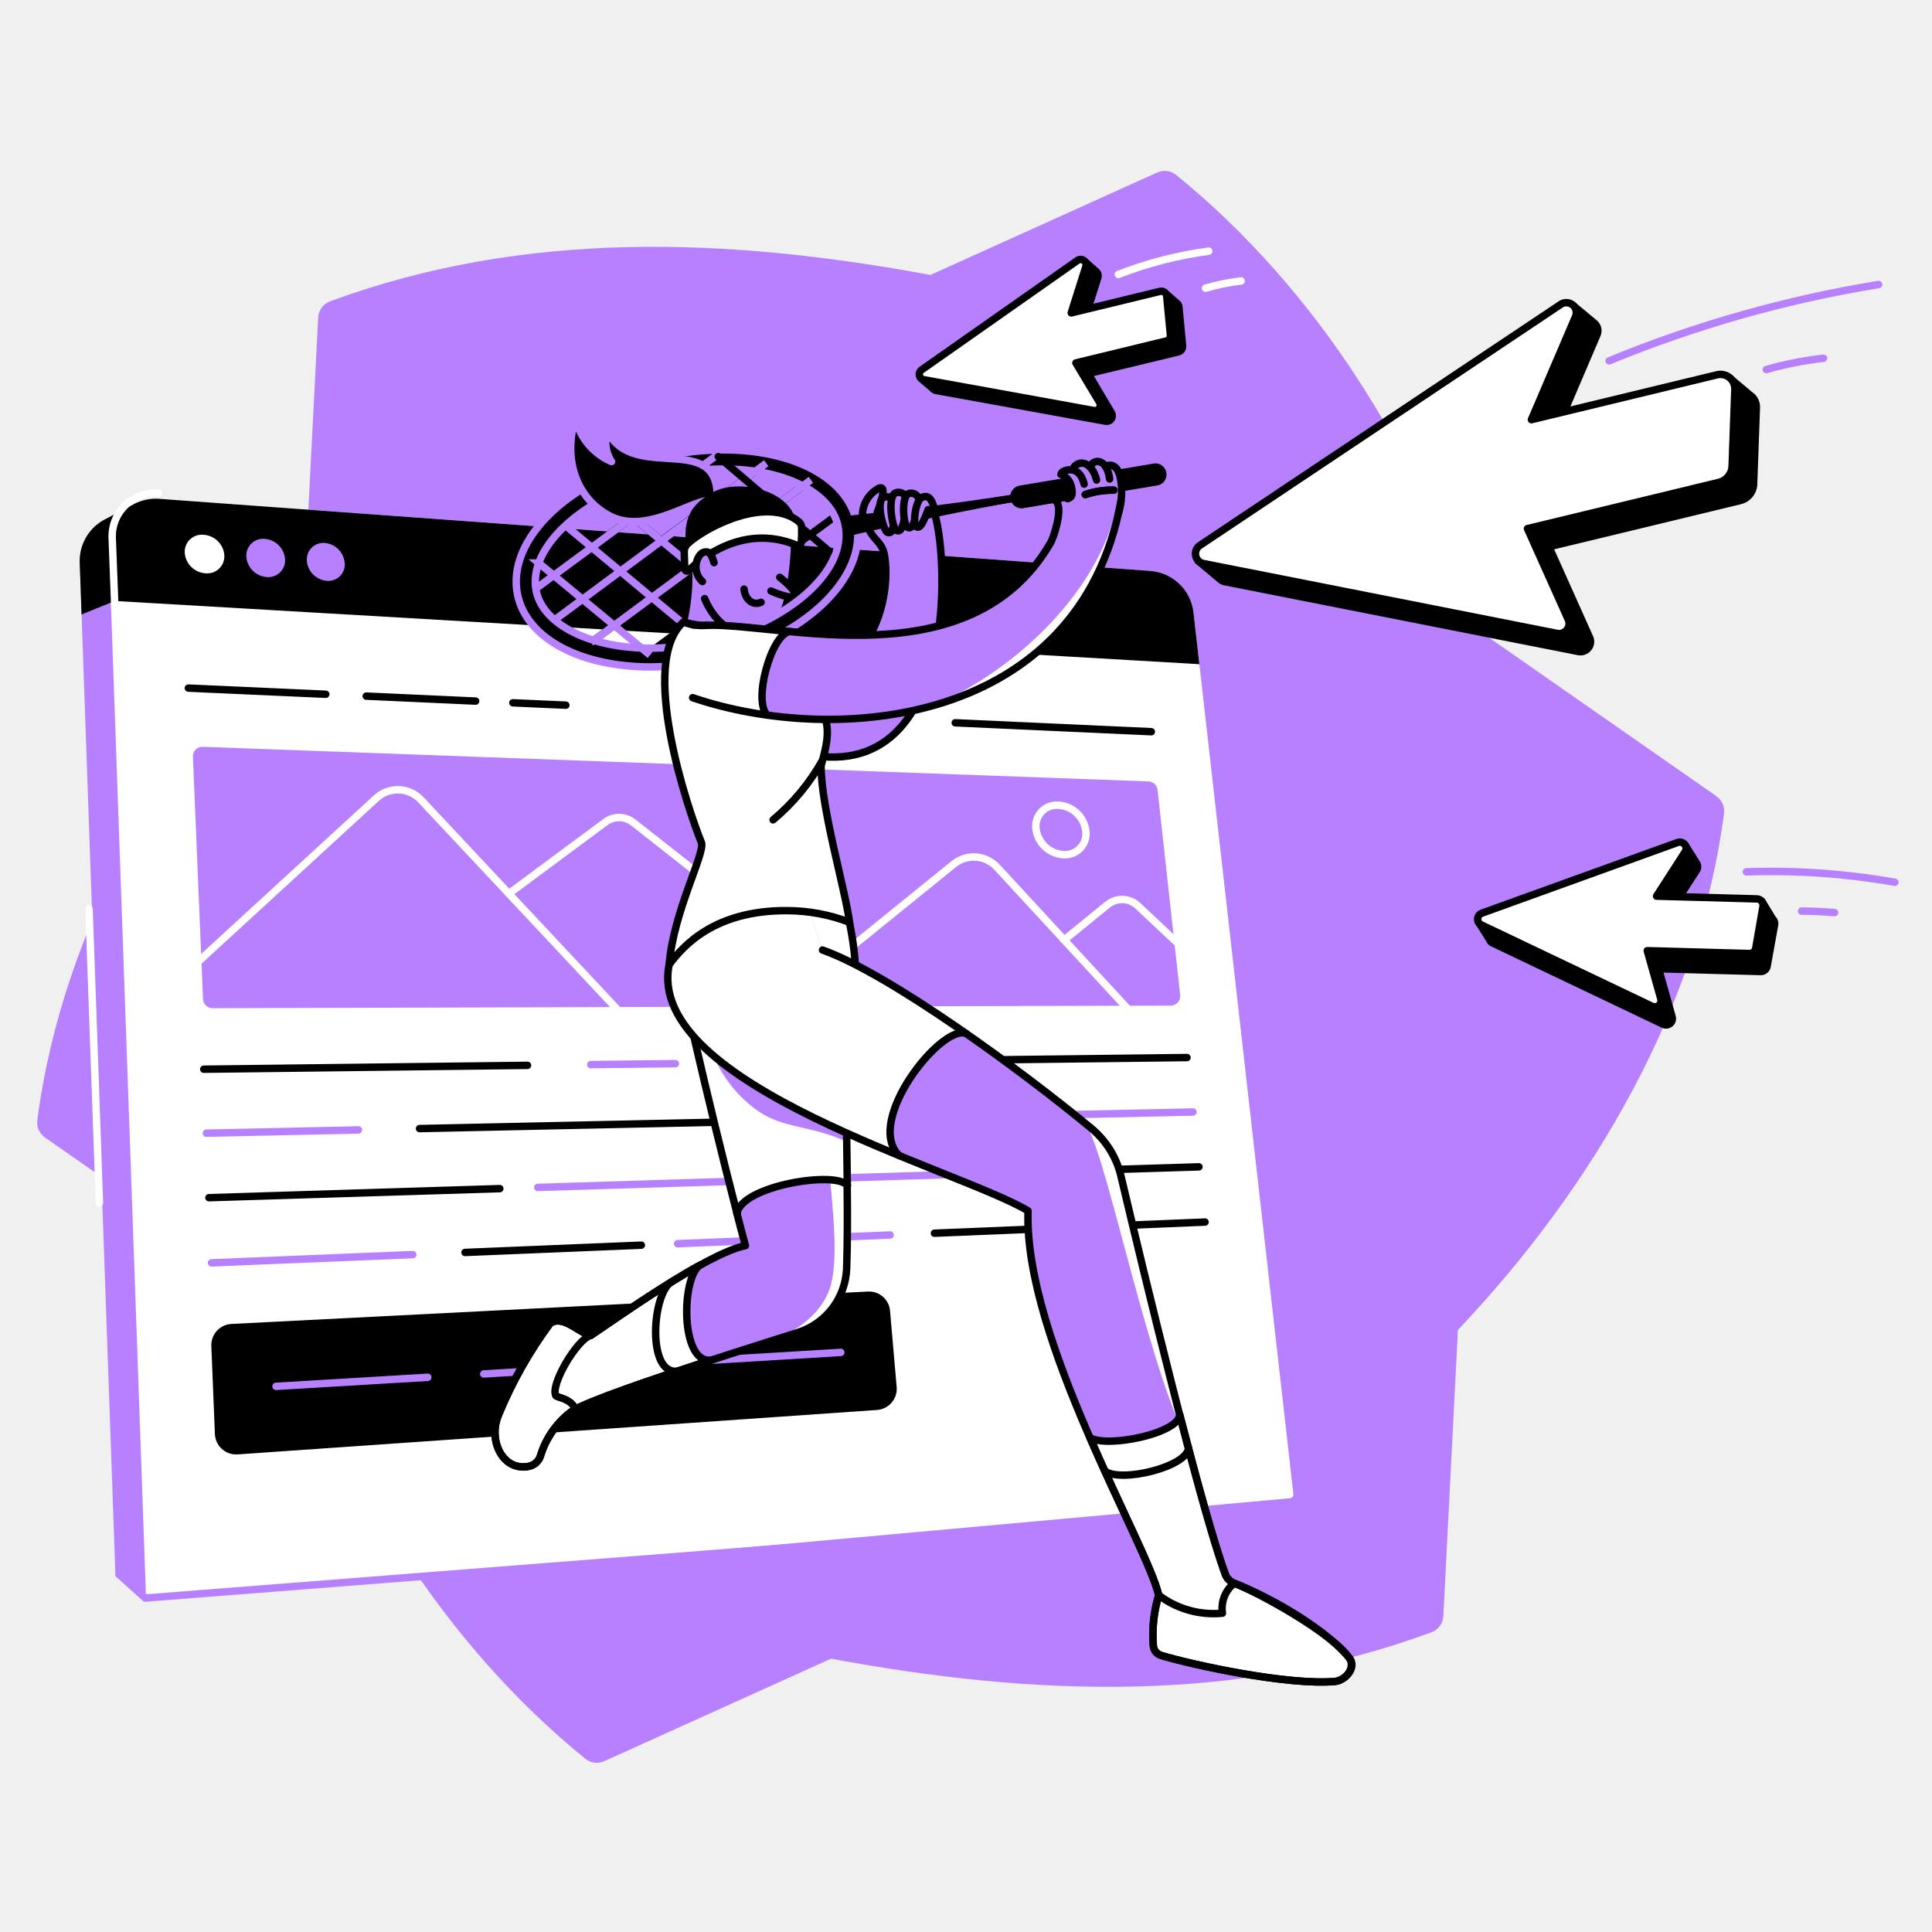
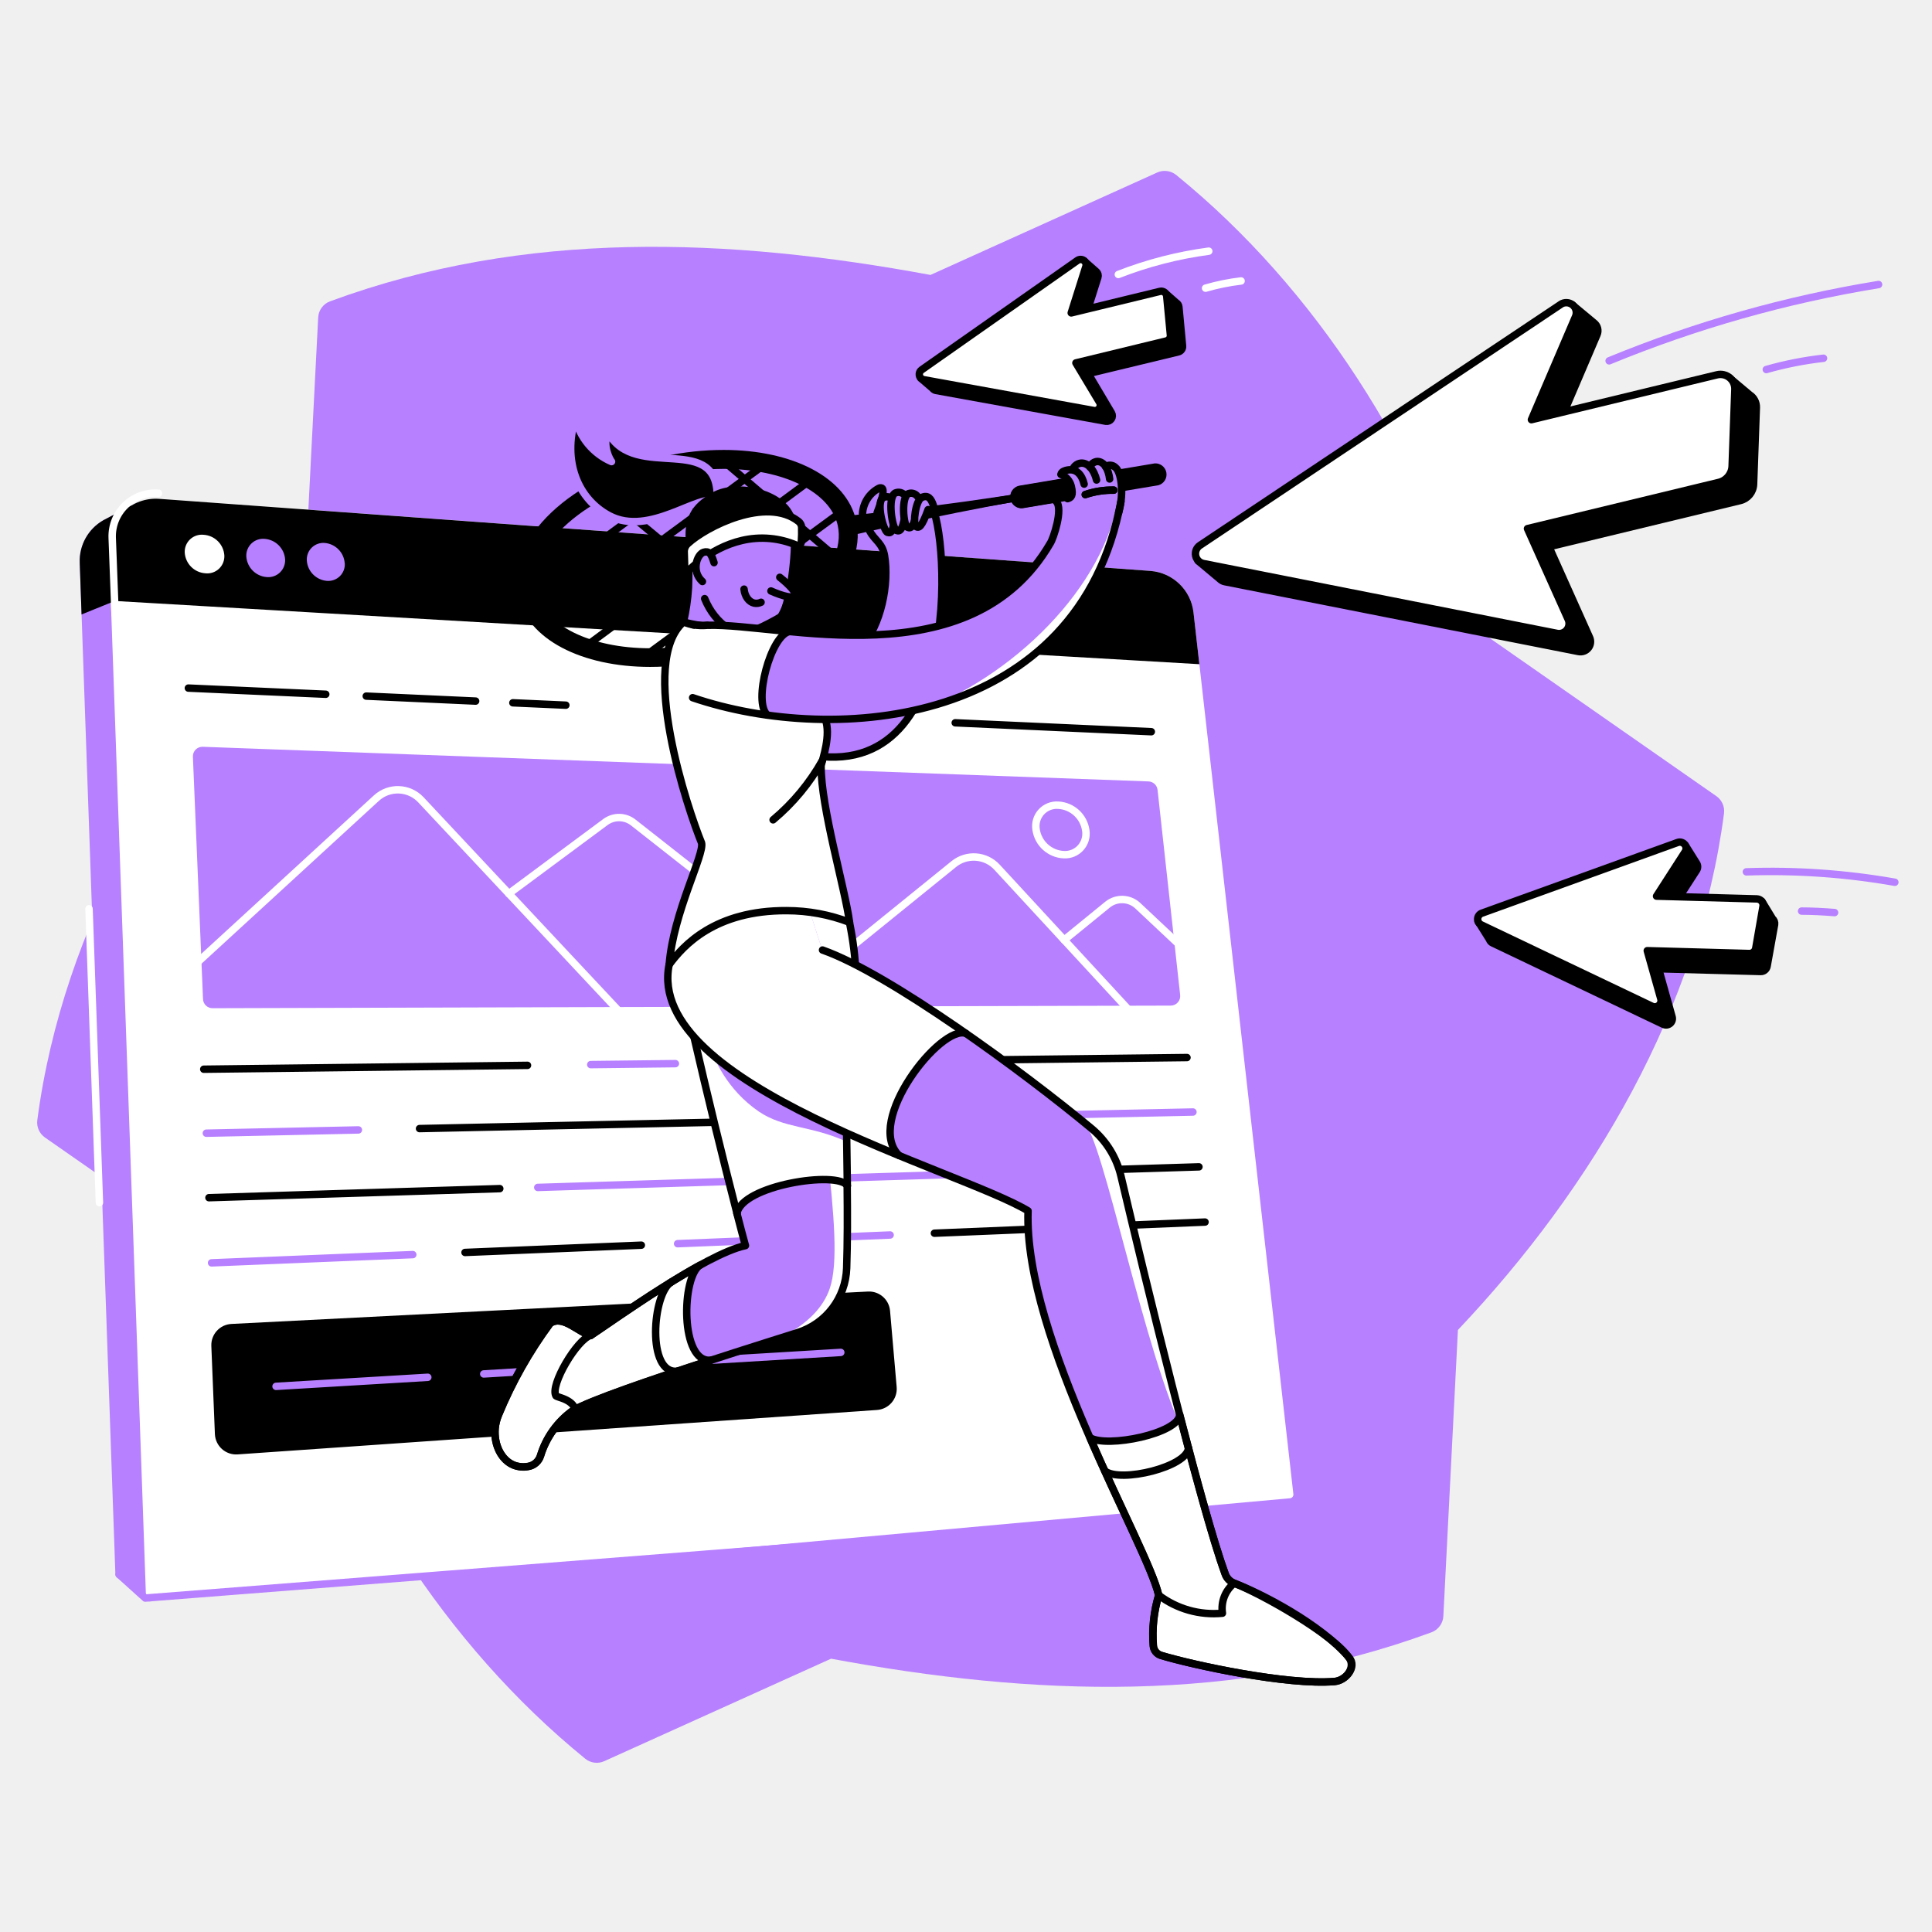
<svg xmlns="http://www.w3.org/2000/svg" width="260" height="260" viewBox="0 0 260 260" fill="none">
  <path d="M198.25 84.33c-7.05-23.19-21.02-45.39-39.97-60.79a2.46 2.46 0 0 0-2.56-.32L125.22 37c-27.25-5.04-54.52-6.13-80.8 3.55a2.45 2.45 0 0 0-1.6 2.17l-1.97 38.53c-18.18 19.18-32.4 43.33-35.83 69.5a2.46 2.46 0 0 0 1.03 2.33l32.74 22.81c7.06 23.2 21.03 45.39 39.98 60.8a2.45 2.45 0 0 0 2.55.32l30.52-13.79c27.25 5.05 54.5 6.13 80.8-3.55a2.46 2.46 0 0 0 1.6-2.17l1.96-38.52c18.18-19.2 32.4-43.33 35.81-69.52a2.46 2.46 0 0 0-1.03-2.32l-32.72-22.81Z" fill="#B780FF" />
  <path d="M156.19 84.54a5.81 5.81 0 0 0-5.36-5.14L17.55 69.7l1.03-1.57-4.43 2.32a5.8 5.8 0 0 0-2.92 5.24l4.8 136.2 4.12 3.13 145.93-17.6-9.9-112.88Z" fill="#B780FF" stroke="#B780FF" stroke-linecap="round" stroke-linejoin="round" />
  <path d="M173.56 201.13 20.15 215.02l-4.99-141.4a5.81 5.81 0 0 1 6.24-6l133.37 9.71a5.82 5.82 0 0 1 5.35 5.15l13.44 118.65Z" fill="#fff" stroke="#fff" stroke-linecap="round" stroke-linejoin="round" />
  <path d="M160.84 88.85 15.4 80.37l-.24-6.74a5.81 5.81 0 0 1 6.24-6l133.37 9.7a5.82 5.82 0 0 1 5.35 5.15l.72 6.37Z" fill="#000" stroke="#000" stroke-miterlimit="10" />
  <path d="M30.19 74.72a2.3 2.3 0 0 1-2.56 2.43 2.98 2.98 0 0 1-2.77-2.78 2.3 2.3 0 0 1 2.55-2.4 2.98 2.98 0 0 1 2.78 2.75Z" fill="#fff" />
  <path d="M38.37 75.26a2.27 2.27 0 0 1-2.49 2.4 2.98 2.98 0 0 1-2.73-2.74 2.26 2.26 0 0 1 2.5-2.4 2.98 2.98 0 0 1 2.72 2.74ZM46.4 75.79a2.23 2.23 0 0 1-2.43 2.38 2.95 2.95 0 0 1-2.68-2.72 2.23 2.23 0 0 1 2.44-2.38 2.95 2.95 0 0 1 2.66 2.72ZM158.82 133.9a1.28 1.28 0 0 1-1.28 1.43l-76.38.2-52.56.15a1.28 1.28 0 0 1-1.28-1.24l-1.36-32.6a1.28 1.28 0 0 1 1.34-1.34l127.24 4.66a1.28 1.28 0 0 1 1.24 1.14l3.04 27.6Z" fill="#B780FF" />
  <path d="m117.98 189.25-86.06 5.98a2.36 2.36 0 0 1-2.5-2.25l-.48-11.87a2.35 2.35 0 0 1 2.23-2.44l85.65-4.36a2.34 2.34 0 0 1 2.46 2.13l.89 10.25a2.35 2.35 0 0 1-2.2 2.56Z" fill="#000" stroke="#000" stroke-linecap="round" stroke-linejoin="round" />
  <path d="m104.03 142.98 55.71-.66" stroke="#000" stroke-linecap="round" stroke-linejoin="round" />
  <path d="m79.5 143.27 11.39-.13" stroke="#B780FF" stroke-linecap="round" stroke-linejoin="round" />
  <path d="m27.42 143.89 43.57-.52" stroke="#000" stroke-linecap="round" stroke-linejoin="round" />
  <path d="m141.74 150.05 18.8-.4" stroke="#B780FF" stroke-linecap="round" stroke-linejoin="round" />
  <path d="m56.46 151.88 39.8-.85" stroke="#000" stroke-linecap="round" stroke-linejoin="round" />
  <path d="m27.77 152.5 20.46-.44" stroke="#B780FF" stroke-linecap="round" stroke-linejoin="round" />
  <path d="m141.74 157.64 19.61-.61" stroke="#000" stroke-linecap="round" stroke-linejoin="round" />
  <path d="m113.15 158.53 25.2-.78M72.37 159.8l34.98-1.09" stroke="#B780FF" stroke-linecap="round" stroke-linejoin="round" />
  <path d="m28.12 161.18 39.14-1.22M125.75 165.96l36.42-1.5" stroke="#000" stroke-linecap="round" stroke-linejoin="round" />
  <path d="m91.19 167.37 28.6-1.17" stroke="#B780FF" stroke-linecap="round" stroke-linejoin="round" />
  <path d="m62.58 168.55 23.73-.98" stroke="#000" stroke-linecap="round" stroke-linejoin="round" />
  <path d="m28.47 169.95 27.08-1.11" stroke="#B780FF" stroke-linecap="round" stroke-linejoin="round" />
  <path d="m128.55 97.27 26.39 1.2M69.02 94.58l7.13.32M49.29 93.68l14.72.67M25.35 92.6l18.49.83" stroke="#000" stroke-linecap="round" stroke-linejoin="round" />
  <path d="m65.1 184.9 48.05-2.9M37.15 186.57l20.42-1.22" stroke="#B780FF" stroke-linecap="round" stroke-linejoin="round" />
  <path d="M146.12 111.76a2.83 2.83 0 0 1-2.93 3.26 3.96 3.96 0 0 1-3.76-3.4 2.82 2.82 0 0 1 2.98-3.26 3.95 3.95 0 0 1 3.71 3.4v0ZM25.92 130.11l24.73-22.7a4.26 4.26 0 0 1 5.99.22l27.92 29.8" stroke="#fff" stroke-linecap="round" stroke-linejoin="round" />
  <path d="m68.47 120.27 13-9.64a3.08 3.08 0 0 1 3.74.05L100.89 123M112.59 129.05l15.77-12.77a4.26 4.26 0 0 1 5.81.42l19.16 20.76" stroke="#fff" stroke-linecap="round" stroke-linejoin="round" />
  <path d="m143.21 126.5 5.84-4.76a3.1 3.1 0 0 1 4.06.14l6.92 6.5" stroke="#fff" stroke-linecap="round" stroke-linejoin="round" />
  <path d="m20.57 69.91-3.02-.22.5-.77a.25.25 0 0 0-.32-.36l-3.58 1.89a5.8 5.8 0 0 0-2.92 5.24l.22 6.27 3.95-1.6 2.74-5.27 2.43-5.18Z" fill="#000" stroke="#000" stroke-miterlimit="10" />
  <path d="m15.49 82.7-.39-10.32a5.81 5.81 0 0 1 6.23-6M11.98 122.3l1.4 39.55" stroke="#fff" stroke-linecap="round" stroke-linejoin="round" />
  <path d="m81.46 66.52 16.9 14M81.9 71.99l14.56-10.74M89.54 72.35l13.6-10.02M87.09 62.82l16.9 14M79.52 86.47l29.61-21.89M86.04 88.84 114 68.3" stroke="#000" stroke-linecap="round" stroke-linejoin="round" />
  <path d="m92.95 75.29-.26 1.48c0 .73 0 1.51-.04 2.33-.1 1.55-.32 3.1-.67 4.6 2.17.67 9.3 1.39 11.53 1.02 2.45-.4 3.25-7.47 3.44-11.2.11-2.18-1.2-.77-1.56-2.07l-8.03.87-4.41 2.97Z" fill="#B780FF" stroke="#000" stroke-linecap="round" stroke-linejoin="round" />
  <path d="M116.07 69.16a4.16 4.16 0 0 1 2.18-3.44.46.46 0 0 1 .43-.03c.34.2.13 1.31-.64 3.3" fill="#B780FF" />
  <path d="M116.07 69.16a4.16 4.16 0 0 1 2.18-3.44.46.46 0 0 1 .43-.03c.34.2.13 1.31-.64 3.3" stroke="#000" stroke-linecap="round" stroke-linejoin="round" />
  <path d="M125.74 68.99c2.32 7.2 3.17 44.35-25.61 29.37-1.68-1.82 2.61-11.85 2.61-11.85.8-.06 9.84 4.36 13.1.7 2.78-3.12 3.82-8.66 3.2-12.42-.3-1.75-1.29-2-2-3.33" fill="#B780FF" />
  <path d="M125.74 68.99c2.32 7.2 3.17 44.35-25.61 29.37-1.68-1.82 2.61-11.85 2.61-11.85.8-.06 9.84 4.36 13.1.7 2.78-3.12 3.82-8.66 3.2-12.42-.3-1.75-1.29-2-2-3.33M106.91 72.9c.56 7.2-2.13 12.47-5.27 12.77-2.32.22-5.4-1.61-6.81-5.11" stroke="#000" stroke-linecap="round" stroke-linejoin="round" />
  <path d="M100.13 79.28c.09.97.65 1.73 1.37 1.89.31.06.64.02.92-.12" stroke="#000" stroke-linecap="round" stroke-linejoin="round" />
  <path d="M104.94 77.69c1.4 1.1 2.28 2.13 2.06 2.5-.2.37-1.57.09-3.25-.66" fill="#B780FF" />
  <path d="M104.94 77.69c1.4 1.1 2.28 2.13 2.06 2.5-.2.37-1.57.09-3.25-.66" stroke="#000" stroke-linecap="round" stroke-linejoin="round" />
  <path d="M97.41 63.1c8.05 0 14.35 3.13 15.33 7.61 1.34 6.1-6.81 13.29-17.82 15.7-2.44.55-4.93.82-7.43.83-8.04 0-14.34-3.13-15.33-7.61-1.34-6.1 6.82-13.29 17.82-15.7a34.7 34.7 0 0 1 7.43-.83Zm0-2.55c-2.68 0-5.35.28-7.97.85C76.86 64.16 68 72.55 69.67 80.13c1.3 5.94 8.66 9.62 17.82 9.62 2.68 0 5.36-.3 7.98-.88 12.58-2.77 21.43-11.16 19.76-18.74-1.3-5.92-8.65-9.58-17.82-9.58Z" fill="#000" />
-   <mask maskUnits="userSpaceOnUse" x="14" y="67" width="148" height="23">
+   <mask id="a" maskUnits="userSpaceOnUse" x="14" y="67" width="148" height="23">
    <path d="M160.84 88.85 15.4 80.37l-.24-6.74a5.82 5.82 0 0 1 6.24-6l133.37 9.7a5.81 5.81 0 0 1 5.35 5.15l.72 6.37Z" fill="#000" stroke="#000" stroke-miterlimit="10" />
  </mask>
  <g mask="url(#a)">
    <path d="M115.23 70.14c-1.3-5.93-8.65-9.6-17.82-9.6-2.68 0-5.35.29-7.97.86C76.86 64.16 68 72.55 69.67 80.13c1.3 5.94 8.66 9.62 17.82 9.62 2.69 0 5.36-.3 7.98-.88 12.58-2.75 21.43-11.14 19.77-18.73ZM94.94 86.4c-2.44.55-4.93.82-7.44.83-8.03 0-14.33-3.13-15.32-7.61-1.34-6.1 6.81-13.29 17.82-15.7a34.7 34.7 0 0 1 7.42-.8c8.05 0 14.35 3.12 15.33 7.6 1.35 6.08-6.82 13.25-17.81 15.68ZM81.46 66.51l16.9 14-16.9-14Zm-1.93 19.96 29.6-21.89-29.6 21.89Zm-7.32-7.33 24.26-17.88-24.26 17.88Zm2.39 4.31 28.52-21.11L74.6 83.45Zm-2.09-7.68 14.97 12.39L72.5 75.77Zm3.47-5.15L91.9 83.89 76 70.62Z" fill="#000" />
    <path d="M75.98 70.62 91.9 83.89m23.34-13.75c-1.3-5.93-8.65-9.6-17.82-9.6-2.68 0-5.35.29-7.97.86C76.86 64.16 68 72.55 69.67 80.13c1.3 5.94 8.66 9.62 17.82 9.62 2.69 0 5.36-.3 7.98-.88 12.58-2.75 21.43-11.14 19.77-18.73ZM94.94 86.4c-2.44.55-4.93.82-7.44.83-8.03 0-14.33-3.13-15.32-7.61-1.34-6.1 6.81-13.29 17.82-15.7a34.7 34.7 0 0 1 7.42-.8c8.05 0 14.35 3.12 15.33 7.6 1.35 6.08-6.82 13.25-17.81 15.68ZM81.46 66.51l16.9 14-16.9-14Zm-1.93 19.96 29.6-21.89-29.6 21.89Zm-7.32-7.33 24.26-17.88-24.26 17.88Zm2.39 4.31 28.52-21.11L74.6 83.45Zm-2.09-7.68 14.97 12.39L72.5 75.77Z" stroke="#B780FF" stroke-miterlimit="10" />
  </g>
  <path d="m96.66 61.45 14.9 12.72" stroke="#000" stroke-linecap="round" stroke-linejoin="round" />
  <path d="m114.66 70.69 41-6.86" stroke="#000" stroke-miterlimit="10" />
  <path d="M114.44 69.38a458.24 458.24 0 0 0 41.1-6.2l.22 1.28a441.46 441.46 0 0 0-30.72 5.3c-3.4.7-6.8 1.44-10.16 2.22l-.43-2.62-.01.02Z" fill="#000" />
  <path d="m112.48 120.54 1.84 3.58c2.13 10.7-.38 13.1-.43 20.13-.07 8.62.36 18.1.07 26.4a9.42 9.42 0 0 1-6.6 8.67c-10.13 3.19-26.69 8.47-30.23 10.5a11.67 11.67 0 0 0-4.38 6.08 2.08 2.08 0 0 1-1.66 1.46c-.66.12-1.34.06-1.96-.19-1.6-.65-2.67-2.63-2.5-4.93a6.3 6.3 0 0 1 .48-1.87 57.65 57.65 0 0 1 6.93-12.28c1.76-1.2 3.83 1.27 5.48 1.62 3.05-2.01 15.45-10.97 20.8-12.08-1.13-4-5.97-23.56-6.95-28.12.63-7.05 2.22-13.07 2.85-20.11l16.26 1.14Z" fill="#B780FF" />
  <path d="M95.7 183.04c-4.2.55-4.01-11.32-1.46-12.8-5.7 3.13-12.57 8.04-14.73 9.47-1.66-.34-3.71-2.83-5.48-1.63a56.76 56.76 0 0 0-6.93 12.27c-.25.6-.41 1.23-.47 1.87-.18 2.3.89 4.29 2.5 4.94.62.24 1.3.3 1.95.18a2.08 2.08 0 0 0 1.66-1.46c.75-2.45 2.3-4.6 4.38-6.08 2.36-1.35 10.44-4.13 18.57-6.77v.01Z" fill="#fff" stroke="#000" stroke-linecap="round" stroke-linejoin="round" />
  <path d="M91.19 184.52c-4.2.55-3.4-10.5-.85-11.99M77.42 189.65c-.46-1.36-2.37-1.58-2.6-1.8-.85-1.42 2.84-7.63 4.68-8.14" stroke="#000" stroke-linecap="round" stroke-linejoin="round" />
  <path d="M114.01 159.57c-.06-5.14-.18-10.37-.14-15.33.07-7.04 2.56-9.43.43-20.14l-1.84-3.57-16.26-1.14c-.63 7.04-2.22 13.07-2.85 20.11.76 3.6 3.94 16.52 5.8 23.79.64-3.79 13.61-5.78 14.86-3.72Z" fill="#fff" />
  <path d="M113.94 170.66c.16-4.83.09-10.05.02-15.27l-2.66-.48c.95 8.55 1.52 15.1.37 18.48-1.66 4.87-7.41 6.9-7.4 6.9 1.75-.16 2.26-.71 3.09-.97a9.4 9.4 0 0 0 6.58-8.66Z" fill="#fff" />
  <path d="M113.89 153.62v-1.9c0-1.63-.01-3.24-.04-4.83l-18.16-8.57-.23 2.46c.67 1.73 2.34 5.84 6.65 8.8 3.38 2.3 7.04 1.88 11.78 4.04Z" fill="#B780FF" />
  <path d="M114.32 124.12c2.13 10.7-.38 13.1-.43 20.13-.03 4.95.08 10.18.14 15.33M99.18 163.29a967.63 967.63 0 0 1-5.8-23.79" stroke="#000" stroke-linecap="round" stroke-linejoin="round" />
  <path d="M99.18 163.29c.63-3.79 13.6-5.78 14.85-3.72" stroke="#000" stroke-linecap="round" stroke-linejoin="round" />
  <path d="M114.01 159.57c.04 3.8.05 7.55-.07 11.1a9.42 9.42 0 0 1-6.58 8.66c-10.13 3.18-26.69 8.46-30.23 10.48a11.67 11.67 0 0 0-4.38 6.09 2.08 2.08 0 0 1-1.66 1.46c-.66.12-1.34.06-1.96-.19-1.6-.65-2.67-2.63-2.5-4.93a6.3 6.3 0 0 1 .48-1.87 57.65 57.65 0 0 1 6.93-12.28c1.76-1.2 3.83 1.27 5.48 1.62 3.05-2.01 15.45-10.97 20.8-12.08-.24-.85-.65-2.39-1.15-4.34" stroke="#000" stroke-linecap="round" stroke-linejoin="round" />
  <path d="m93.22 123.1-3.15 6.71c-3.33 16.3 39.06 27.58 48.28 33.14-.6 17.18 15.99 44.8 17.58 51.73a18.43 18.43 0 0 0-.73 6.81 1.47 1.47 0 0 0 1.02 1.28c4.32 1.31 17 4.04 23.36 3.52 1.55-.13-12.94-5.04-13.51-6.49-2.47-6.14 3.54-5.4 0-6.74a2.06 2.06 0 0 1-1.2-1.22c-3.4-9.27-10.94-40.48-14.02-53.54-.6-2.53-2-4.79-3.99-6.45-9.15-7.6-27.25-20.86-36.19-24-.91-2.6-1.84-5.87-2.76-8.47l-14.69 3.72Z" fill="#B780FF" />
  <path d="M129.99 139.07c-7.2-5.01-14.54-9.56-19.31-11.21-.92-2.6-1.84-5.87-2.76-8.47l-14.7 3.71-3.15 6.71c-2.21 10.87 15.9 19.5 30.95 25.7-4.75-4.59 5.62-17.66 8.97-16.44Z" fill="#fff" />
  <path d="M121 155.51c-4.73-4.59 5.64-17.66 8.99-16.44" stroke="#000" stroke-linecap="round" stroke-linejoin="round" />
  <path d="M159.57 193.48c-3.25-12.4-6.8-27.18-8.69-35.17-.6-2.53-2-4.79-4-6.44l-1.04-.86c2.64 2.13 8.12 31.18 13.73 42.48Z" fill="#fff" />
  <path d="M164.9 211.85c-1.49-4.07-3.77-12.35-6.14-21.47-.11 2.55-9.8 4.5-12.07 3.1 4.16 9.57 8.48 17.83 9.25 21.2a18.43 18.43 0 0 0-.72 6.81 1.47 1.47 0 0 0 1.02 1.28c4.32 1.31 17 4.04 23.36 3.52 1.55-.13 3.01-1.97 2-3.16-3.88-4.61-11.97-8.73-15.5-10.07a2.06 2.06 0 0 1-1.2-1.21Z" fill="#fff" stroke="#000" stroke-linecap="round" stroke-linejoin="round" />
  <path d="M159.94 194.85c-.12 2.55-9.16 4.75-11.26 3.1M155.94 214.68a12.24 12.24 0 0 0 8.57 2.42 4.36 4.36 0 0 1 1.57-4.03" stroke="#000" stroke-linecap="round" stroke-linejoin="round" />
  <path d="M90.05 129.81c-3.31 16.3 39.08 27.58 48.3 33.14-.6 17.18 15.99 44.8 17.58 51.73a18.43 18.43 0 0 0-.73 6.81 1.47 1.47 0 0 0 1.02 1.28c4.32 1.31 17 4.04 23.36 3.52 1.55-.13 2.88-1.87 2-3.16-2.18-3.24-11.97-8.73-15.5-10.07a2.05 2.05 0 0 1-1.2-1.22c-3.4-9.27-10.94-40.48-14.02-53.54-.59-2.53-1.99-4.79-3.99-6.45-9.15-7.6-27.24-20.86-36.18-24" stroke="#000" stroke-linecap="round" stroke-linejoin="round" />
  <path d="M90.05 129.81c1.86-2.53 6.12-7.3 15.81-7.26 2.9 0 5.76.53 8.46 1.57-.57-4.44-3.87-15.57-3.83-21.09.22-.98 1.34-4.08.57-6.23l-10.42-12.34c-1.62-.32-7.08.17-8.68-.74-6.16 5.39.65 25.38 2.43 29.73.44 1.5-3.81 9.39-4.34 16.36Z" fill="#fff" />
  <path d="M111.07 96.8c.77 2.13-.34 5.25-.57 6.23-.05 5.53 3.25 16.66 3.83 21.09a23.63 23.63 0 0 0-8.45-1.57c-9.7-.05-13.95 4.73-15.82 7.26.53-6.97 4.78-14.86 4.35-16.38-1.78-4.35-8.58-24.34-2.42-29.73 1.02.43 2.13.58 3.22.45" stroke="#000" stroke-linecap="round" stroke-linejoin="round" />
  <path d="M104.04 110.33a28.78 28.78 0 0 0 6.64-8" stroke="#000" stroke-linecap="round" stroke-linejoin="round" />
  <path d="M137.4 68.38a1.5 1.5 0 0 1-.25-2.96l18.26-3.06a1.5 1.5 0 0 1 .49 2.94l-18.26 3.06-.25.02Z" fill="#000" />
  <path d="M93.57 84.3c8.86-1.58 39.24 9.37 49.36-14.38l7.92-2.43c-5.66 30.22-38.39 32.96-57.64 26.4" fill="#B780FF" />
  <path d="M93.57 84.3a19.4 19.4 0 0 0-.36 9.57 54.63 54.63 0 0 0 10.07 2.36c-2-1.7.47-10.83 2.98-11.24-5.43-.5-10.03-1.16-12.69-.69Z" fill="#fff" />
  <path d="M103.28 96.23c-2-1.7.47-10.83 2.98-11.24" stroke="#000" stroke-linecap="round" stroke-linejoin="round" />
  <path d="m149.89 68.96-7.8 2.13c1.03-3.6-1.04-4.97-.76-5.14.28-.17 1.65-.89 2.34 1.16.46-.13.82-.36.49-1.7a2.3 2.3 0 0 0-1.38-1.57c.08-.43.63-.54.85-.58 1.2-.23 1.96.58 2.27 1.89" fill="#B780FF" />
  <path d="M147.57 64.6c-.3-1.3-1.19-2.51-2.3-2.24-.44.15-.81.46-1.04.87" fill="#B780FF" />
  <path d="M149.33 64.46c-.15-1.28-.72-2.35-1.65-2.36a1.15 1.15 0 0 0-1 .75" fill="#B780FF" />
  <path d="M150.85 67.49c.33-1.7 0-4-.72-4.58a1.04 1.04 0 0 0-1.33-.11l-2.23.05-1.38.23-.8.73 2.6 6.04 3.86-2.36Z" fill="#B780FF" />
  <path d="M146.05 66.56a11.32 11.32 0 0 1 3.84-.6" stroke="#000" stroke-linecap="round" stroke-linejoin="round" />
  <path d="M150.85 67.7c.2-1.16.17-2.35-.08-3.5-.36 12.49-12.24 25.16-25.03 30.7 15.25-4.71 22.74-14.55 25.11-27.2Z" fill="#fff" />
  <path d="M150.85 67.49c-5.66 30.22-38.39 32.96-57.64 26.4" stroke="#000" stroke-linecap="round" stroke-linejoin="round" />
  <path d="M93.22 84.08c.66.1 1.32.13 1.98.07 9.94-.32 35.39 7.4 46.13-11.02M143.67 67.11c.46-.13.82-.36.49-1.7a2.31 2.31 0 0 0-1.39-1.57c.09-.42.64-.54.86-.58 1.2-.23 1.96.58 2.27 1.89M141.33 73.13c.43-.62 1.78-4.7.81-5.64M147.57 64.6c-.3-1.3-1.19-2.51-2.3-2.24-.3.08-.56.26-.75.51" stroke="#000" stroke-linecap="round" stroke-linejoin="round" />
  <path d="M149.33 64.46c-.15-1.28-.72-2.35-1.65-2.36a1.15 1.15 0 0 0-1 .75" stroke="#000" stroke-linecap="round" stroke-linejoin="round" />
  <path d="M150.54 68.99c.78-2.76.32-5.5-.43-6.08a1.04 1.04 0 0 0-1.33-.11" stroke="#000" stroke-linecap="round" stroke-linejoin="round" />
  <path d="M146.05 66.56a11.32 11.32 0 0 1 3.84-.6" stroke="#000" stroke-linecap="round" stroke-linejoin="round" />
  <path d="M144.16 65.4c-.1-.42-.33-.8-.66-1.1l-6.38 1.07a1.54 1.54 0 0 0 .5 3.03l6.07-1.02c.49-.12.8-.63.47-1.98Z" fill="#000" />
  <path d="M120.05 67.14a1.03 1.03 0 0 0-1.2-.17c-1 .6.04 4.5.59 4.68.55.17.88-.15.94-3.17" fill="#B780FF" />
  <path d="M120.05 67.14a1.03 1.03 0 0 0-1.2-.17c-1 .6.04 4.5.59 4.68.55.17.88-.15.94-3.17" stroke="#000" stroke-linecap="round" stroke-linejoin="round" />
  <path d="M121.77 66.66a1.1 1.1 0 0 0-1.28-.32c-1.11.54-.42 4.81.15 5.05.5.2.95-.06 1.33-3.27" fill="#B780FF" />
  <path d="M121.77 66.66a1.1 1.1 0 0 0-1.28-.32c-1.11.54-.42 4.81.15 5.05.5.2.95-.06 1.33-3.27" stroke="#000" stroke-linecap="round" stroke-linejoin="round" />
  <path d="M123.45 66.78a1.06 1.06 0 0 0-1.16-.36c-1.07.42-.7 4.29-.18 4.53.51.25.89 0 1.45-2.85" fill="#B780FF" />
  <path d="M123.45 66.78a1.06 1.06 0 0 0-1.16-.36c-1.07.42-.7 4.29-.18 4.53.51.25.89 0 1.45-2.85" stroke="#000" stroke-linecap="round" stroke-linejoin="round" />
  <path d="M125.62 68.05c-.3-.94-.73-1.5-1.58-1.1-.85.4-1.2 3.6-.79 3.89.41.28.78.12 1.65-2.26" fill="#B780FF" />
  <path d="M125.62 68.05c-.3-.94-.73-1.5-1.58-1.1-.85.4-1.2 3.6-.79 3.89.41.28.78.12 1.65-2.26" stroke="#000" stroke-linecap="round" stroke-linejoin="round" />
  <path d="M77.42 56.29c-1.74 5.81.33 10.84 4.55 13.1 5.46 2.9 12.09-3.07 14.54-1.97.52-9.68-11.04-2.38-14.68-9.23-.85 1.73.27 3.72.47 3.93a8.48 8.48 0 0 1-4.88-5.83Z" fill="#000" stroke="#B780FF" stroke-linecap="round" stroke-linejoin="round" />
  <path d="M92.34 73.43c-.4-3.58.56-5.5 3.56-7.17 3.35-1.86 10.07-.4 11.12 3.59l-1.63 1.08-13.05 2.5Z" fill="#000" />
  <path d="M92.55 73.17c2.5-2.32 10.57-6.39 14.9-3.01a1.1 1.1 0 0 1 .43.78c.02.66.01 1.32-.04 1.98a.5.5 0 0 1-.24.4.5.5 0 0 1-.46.03c-1.12-.47-2.3-.77-3.51-.88-5.36-.5-9.46 2.86-10.96 4.29a.3.3 0 0 1-.52-.21l-.07-2.3a1.43 1.43 0 0 1 .47-1.08Z" fill="#fff" stroke="#000" stroke-linecap="round" stroke-linejoin="round" />
  <path d="M96.09 75.72c-.37-1.23-.67-1.61-1.4-1.4-.89.27-1.71 2.56-.16 3.94" fill="#B780FF" />
  <path d="M96.09 75.72c-.37-1.23-.67-1.61-1.4-1.4-.89.27-1.71 2.56-.16 3.94" stroke="#000" stroke-linecap="round" stroke-linejoin="round" />
  <path d="m235.47 53.14-2.82-2.37-2.13.8-.53 2.28-21 5.07 5.93-13.88a1.32 1.32 0 0 0-.42-1.6l-2.92-2.43-8.14 7.12 5.41-2.03-42.7 28.52h-3.95l-.97.85 2.88 2.41c.2.2.44.35.72.4l47.6 9.4a1.35 1.35 0 0 0 1.5-1.87l-5.48-12.23 25.75-6.22a2.34 2.34 0 0 0 1.79-2.19l.37-10.32a1.94 1.94 0 0 0-.89-1.71Z" fill="#000" stroke="#000" stroke-linecap="round" stroke-linejoin="round" />
  <path d="M210.04 40.96 161.47 73.4a1.35 1.35 0 0 0 .49 2.44l47.58 9.4a1.35 1.35 0 0 0 1.5-1.88l-5.48-12.22 25.74-6.22a2.34 2.34 0 0 0 1.8-2.2l.37-10.32a1.94 1.94 0 0 0-2.4-1.96l-24.98 6.04 5.94-13.88a1.35 1.35 0 0 0-2-1.64Z" fill="#fff" stroke="#000" stroke-linecap="round" stroke-linejoin="round" />
  <path d="m238.53 123.63-1.42-2.33-1.22.59-.7 1.44-10.7-.3 3.83-5.93a.85.85 0 0 0 0-.92l-1.52-2.43-.98.71-.51 2.08-19.86 7.17.93-.8-7.47 1.07 1.53 2.44c.07.21.22.39.43.48l22.95 10.94a.85.85 0 0 0 1.2-1.01l-1.81-6.46 13.74.37a.85.85 0 0 0 .86-.71l1.01-5.62a.86.86 0 0 0-.29-.78Z" fill="#000" stroke="#000" stroke-linecap="round" stroke-linejoin="round" />
  <path d="m225.76 113.38-26.33 9.51a.85.85 0 0 0-.07 1.58l22.95 10.94a.85.85 0 0 0 .93-.11.85.85 0 0 0 .26-.9l-1.82-6.46 13.75.38a.86.86 0 0 0 .85-.71l.98-5.64a.86.86 0 0 0-.47-.91.83.83 0 0 0-.36-.09l-13.5-.37 3.84-5.96a.85.85 0 0 0-1.01-1.26Z" fill="#fff" stroke="#000" stroke-linecap="round" stroke-linejoin="round" />
  <path d="m159.14 46.55-.49-5.25a.74.74 0 0 0-.37-.57l-1.4-1.23-.84.4-.26 1.23-10 2.42 1.97-6.23a.72.72 0 0 0-.19-.74l-1.67-1.47-.3.85-.67 1.73-16.87 11.83h-1.96l-2.17 1.38 1.58 1.36c.06.09.14.16.23.2.06.04.13.07.2.08l22.9 4.15a.74.74 0 0 0 .76-1.1l-3.15-5.31 12.14-2.93a.74.74 0 0 0 .56-.8Z" fill="#000" stroke="#000" stroke-linecap="round" stroke-linejoin="round" />
  <path d="m145 35.05-20.97 14.72a.74.74 0 0 0-.1 1.13c.11.1.25.17.39.2l22.89 4.15a.74.74 0 0 0 .76-1.11l-3.18-5.3 12.16-2.95a.74.74 0 0 0 .56-.78l-.5-5.25a.74.74 0 0 0-.3-.53.73.73 0 0 0-.6-.12l-11.95 2.9 1.97-6.23a.74.74 0 0 0-1.13-.83Z" fill="#fff" stroke="#000" stroke-linecap="round" stroke-linejoin="round" />
  <path d="M150.5 36.94a52.5 52.5 0 0 1 12.17-3.14M162.24 38.78a29.32 29.32 0 0 1 4.78-.97" stroke="#fff" stroke-linecap="round" stroke-linejoin="round" />
  <path d="M216.55 48.56a164.69 164.69 0 0 1 36.26-10.27M237.7 49.73a47.69 47.69 0 0 1 7.7-1.52M235.02 117.33a96.35 96.35 0 0 1 19.98 1.4M242.45 122.61c1.4 0 2.89.08 4.44.2M16.03 211.88l3.52 3.18 88.14-6.9" stroke="#B780FF" stroke-linecap="round" stroke-linejoin="round" />
</svg>
